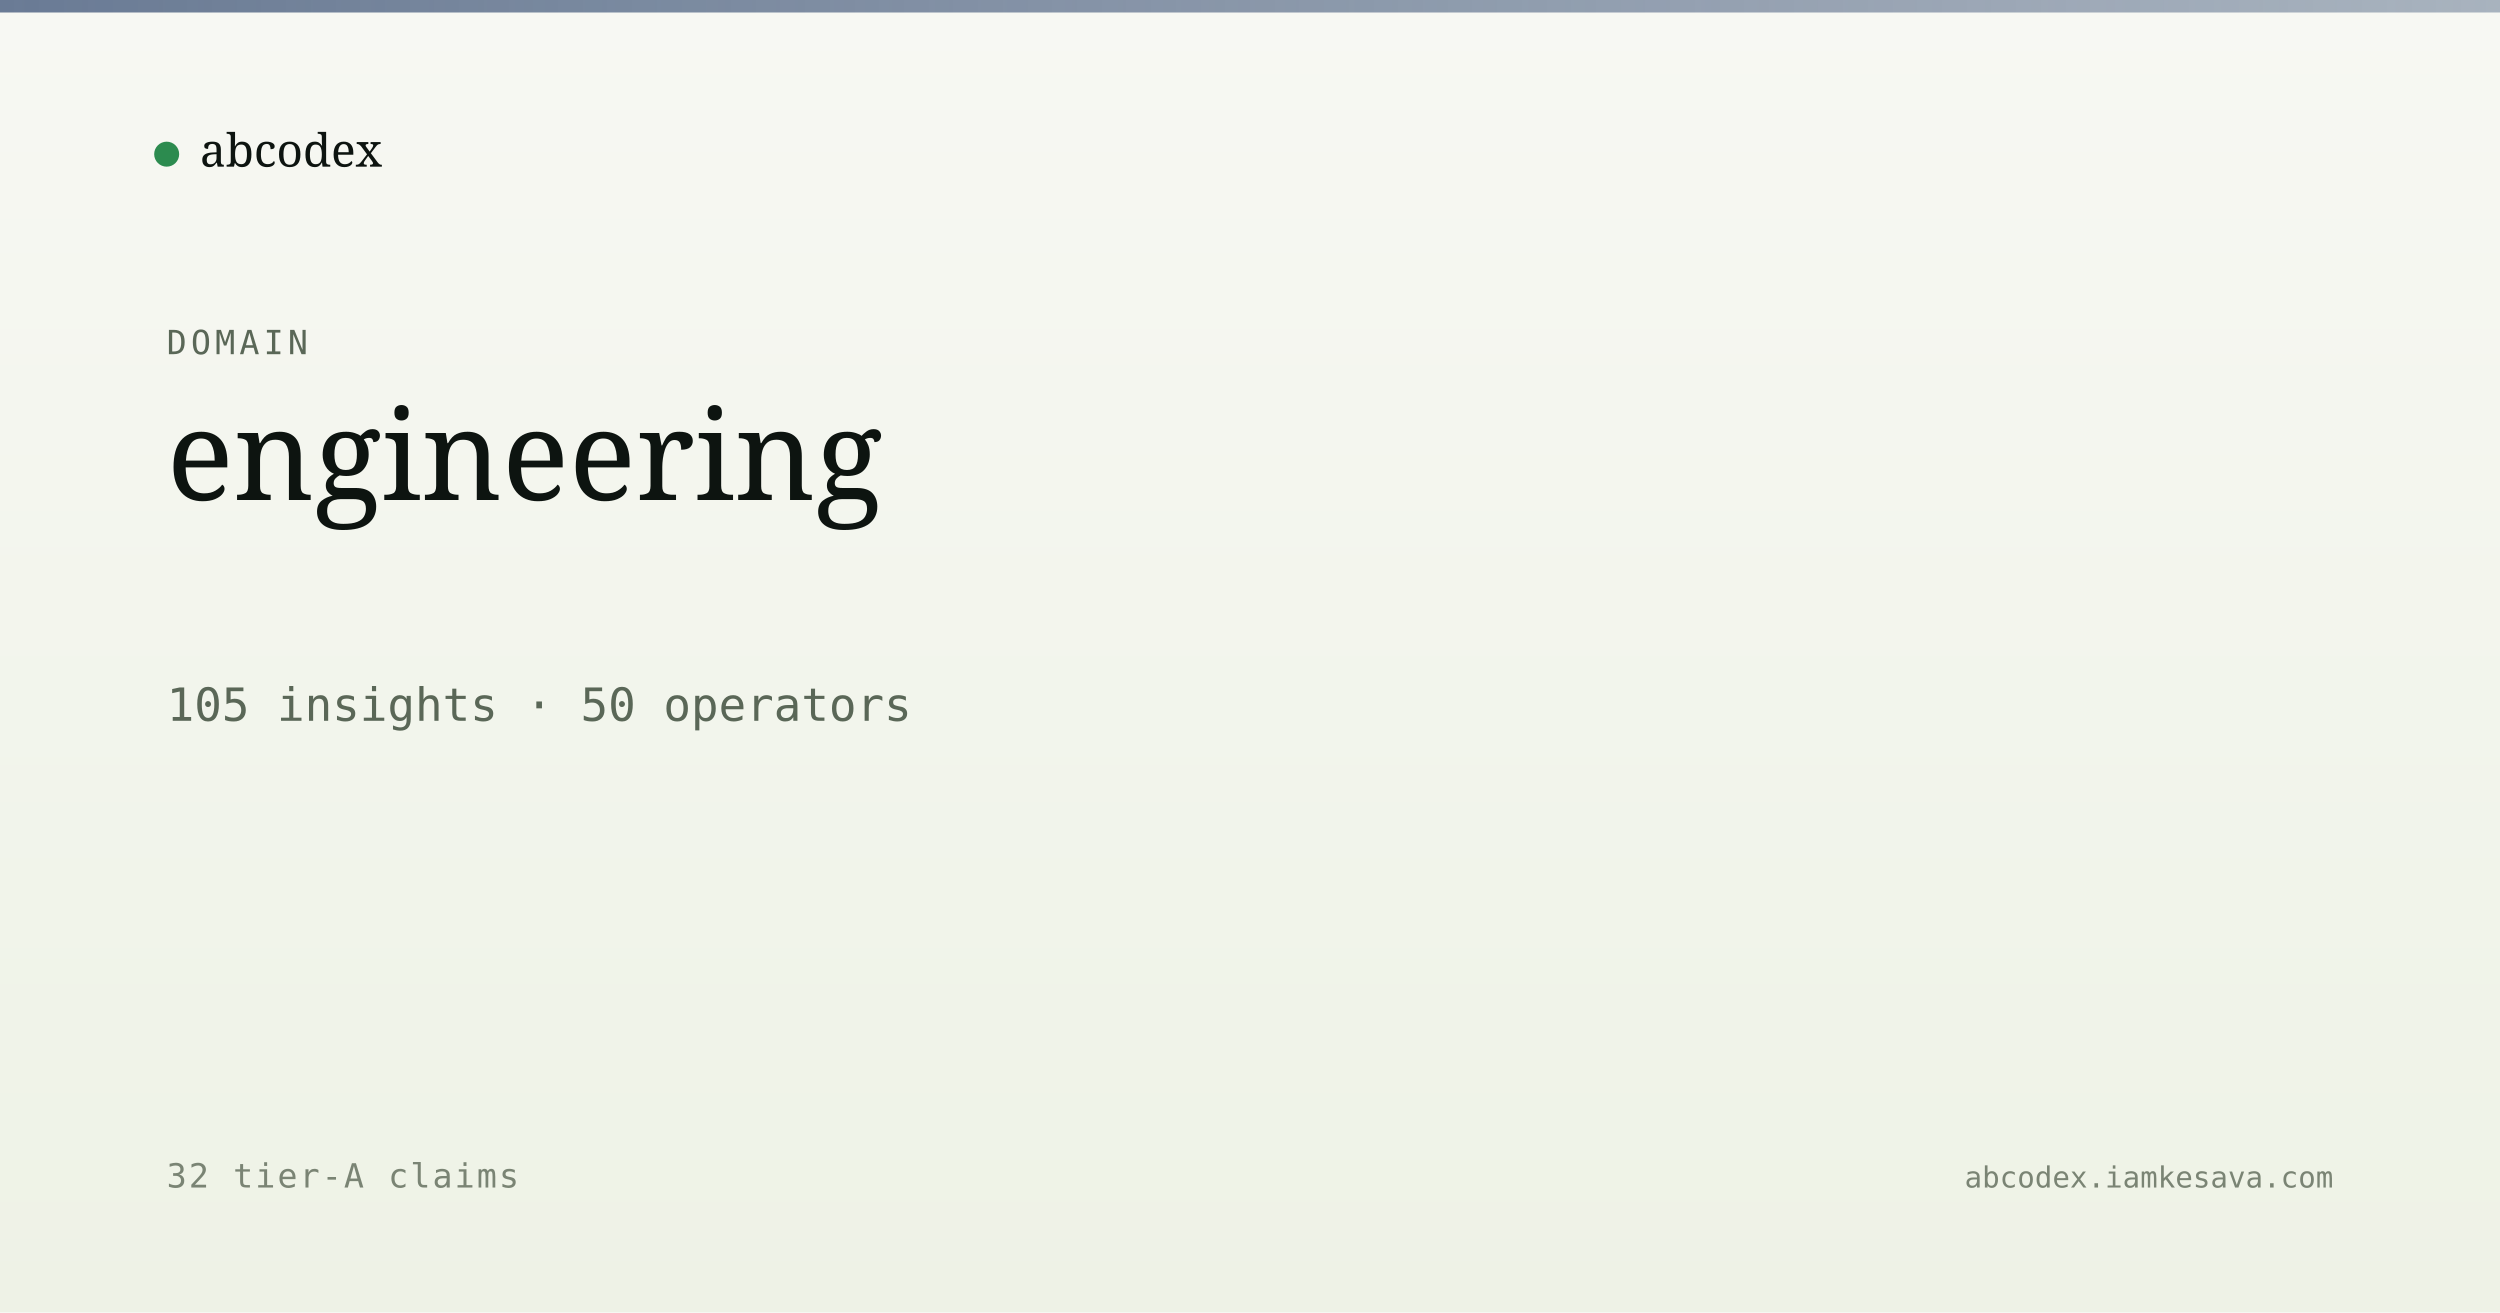
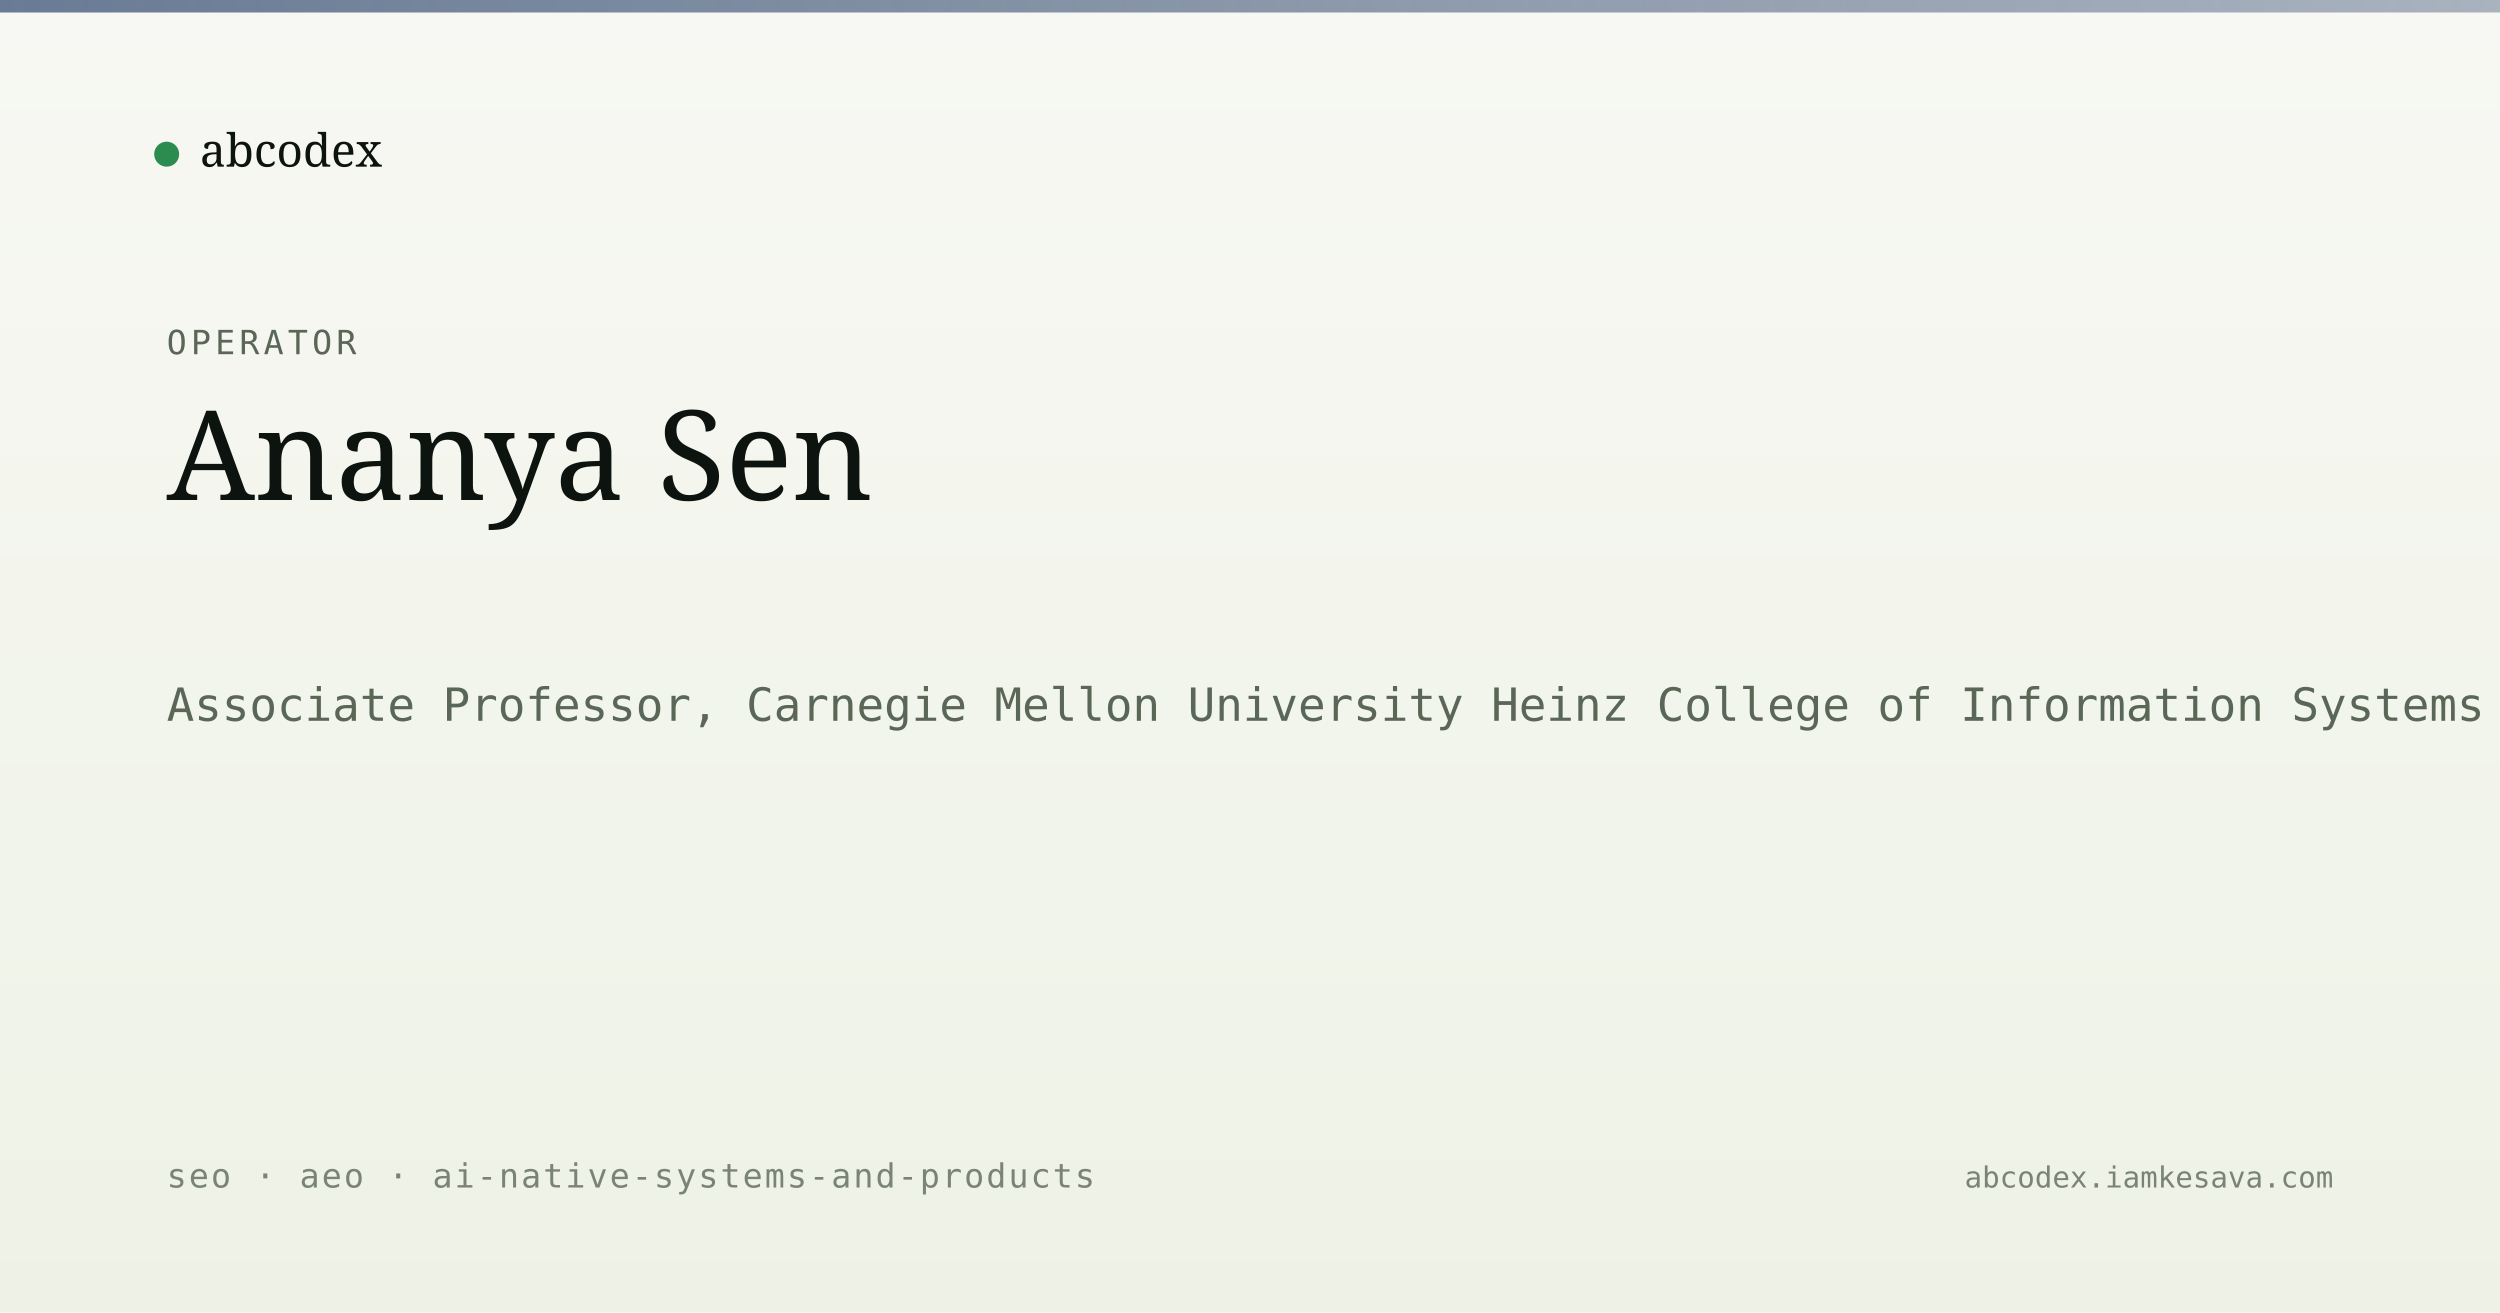
<svg xmlns="http://www.w3.org/2000/svg" viewBox="0 0 1200 630" width="1200" height="630">
  <defs>
    <linearGradient id="bg" x1="0" y1="0" x2="0" y2="1">
      <stop offset="0" stop-color="#f7f8f3" />
      <stop offset="1" stop-color="#eef2e6" />
    </linearGradient>
    <linearGradient id="band" x1="0" y1="0" x2="1" y2="0">
      <stop offset="0" stop-color="#5a6d8a" stop-opacity="0.9" />
      <stop offset="1" stop-color="#5a6d8a" stop-opacity="0.5" />
    </linearGradient>
  </defs>
  <rect width="1200" height="630" fill="url(#bg)" />
  <rect x="0" y="0" width="1200" height="6" fill="url(#band)" />
  <g transform="translate(80, 60)">
    <circle cx="0" cy="14" r="6" fill="#2c8b4f" />
    <text x="16" y="20" font-family="Newsreader, serif" font-size="22" fill="#0d1410">abcodex</text>
  </g>
-   <text x="80" y="170" font-family="JetBrains Mono, monospace" font-size="16" fill="#5a6757" letter-spacing="2">DOMAIN</text>
-   <text x="80" y="240" font-family="Newsreader, serif" font-size="60" font-weight="500" fill="#0d1410">engineering</text>
-   <text x="80" y="346" font-family="JetBrains Mono, monospace" font-size="22" fill="#5a6757">105 insights · 50 operators</text>
-   <text x="80" y="570" font-family="JetBrains Mono, monospace" font-size="16" fill="#7a8474" letter-spacing="1">32 tier-A claims</text>
+   <text x="80" y="170" font-family="JetBrains Mono, monospace" font-size="16" fill="#5a6757" letter-spacing="2">OPERATOR</text>
+   <text x="80" y="240" font-family="Newsreader, serif" font-size="60" font-weight="500" fill="#0d1410">Ananya Sen</text>
+   <text x="80" y="346" font-family="JetBrains Mono, monospace" font-size="22" fill="#5a6757">Associate Professor, Carnegie Mellon University Heinz College of Information Systems and Public Policy</text>
+   <text x="80" y="570" font-family="JetBrains Mono, monospace" font-size="16" fill="#7a8474" letter-spacing="1">seo · aeo · ai-native-systems-and-products</text>
  <text x="1120" y="570" text-anchor="end" font-family="JetBrains Mono, monospace" font-size="14" fill="#7a8474">abcodex.iamkesava.com</text>
</svg>
